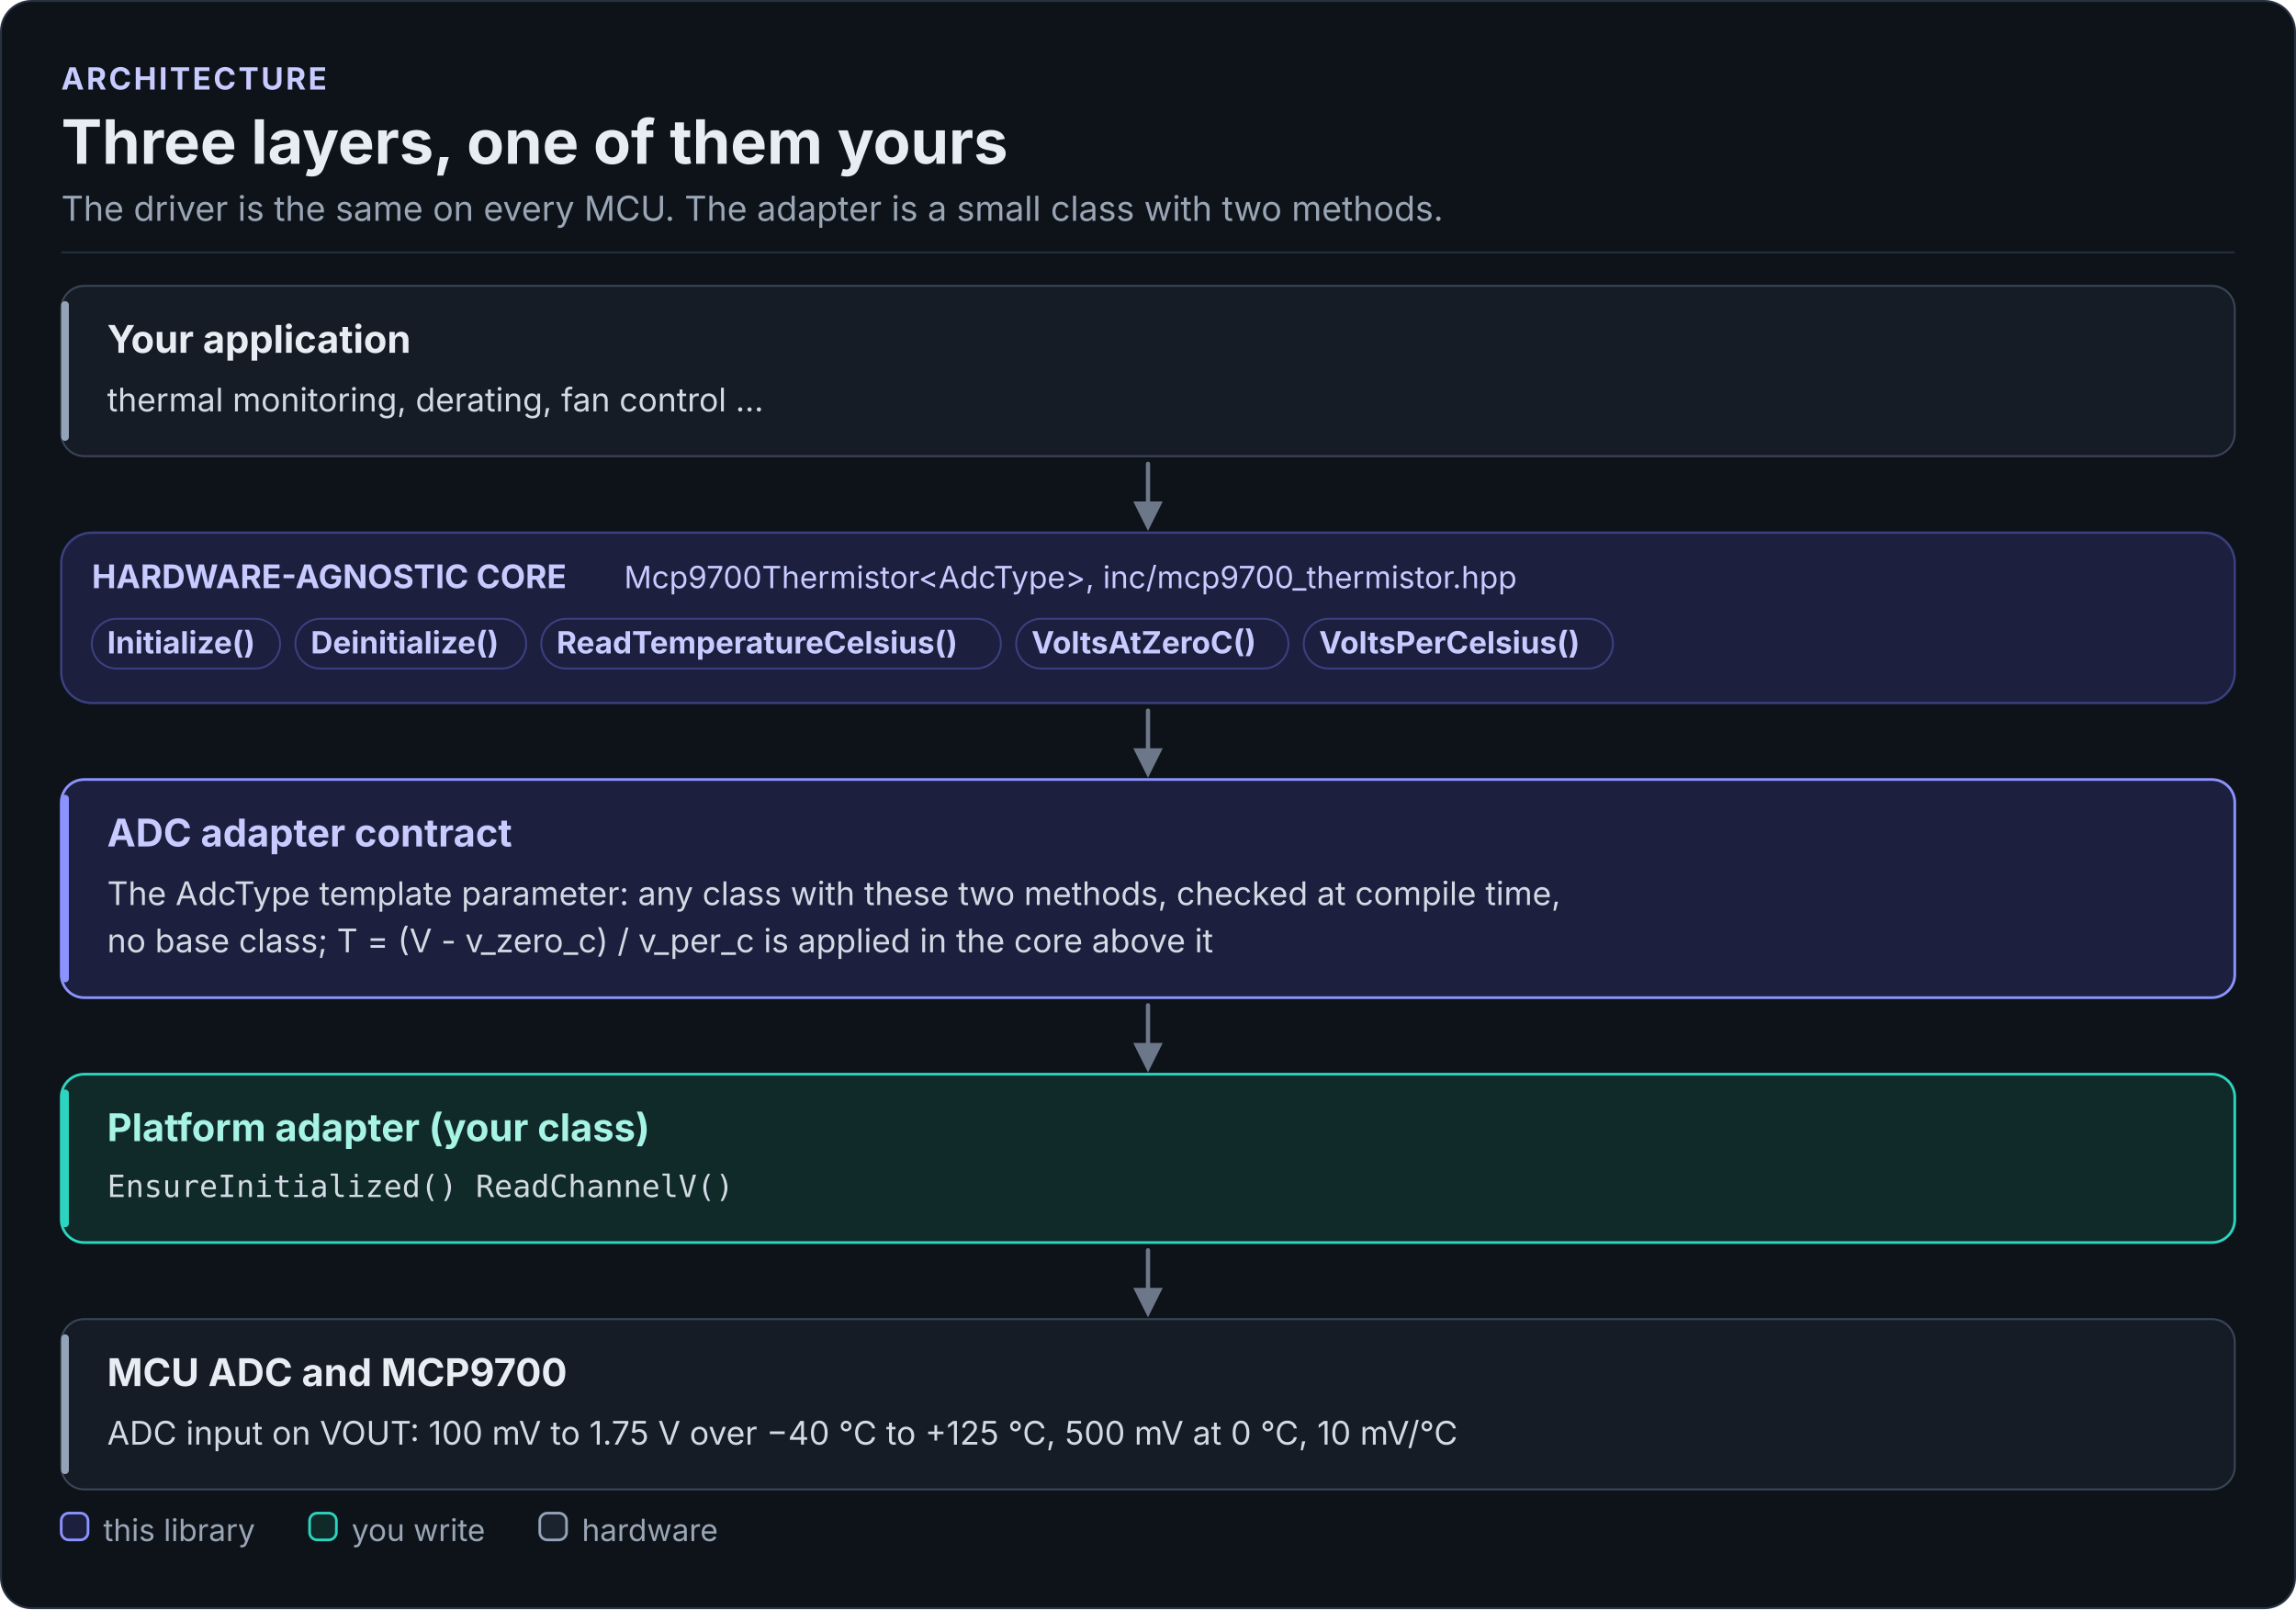
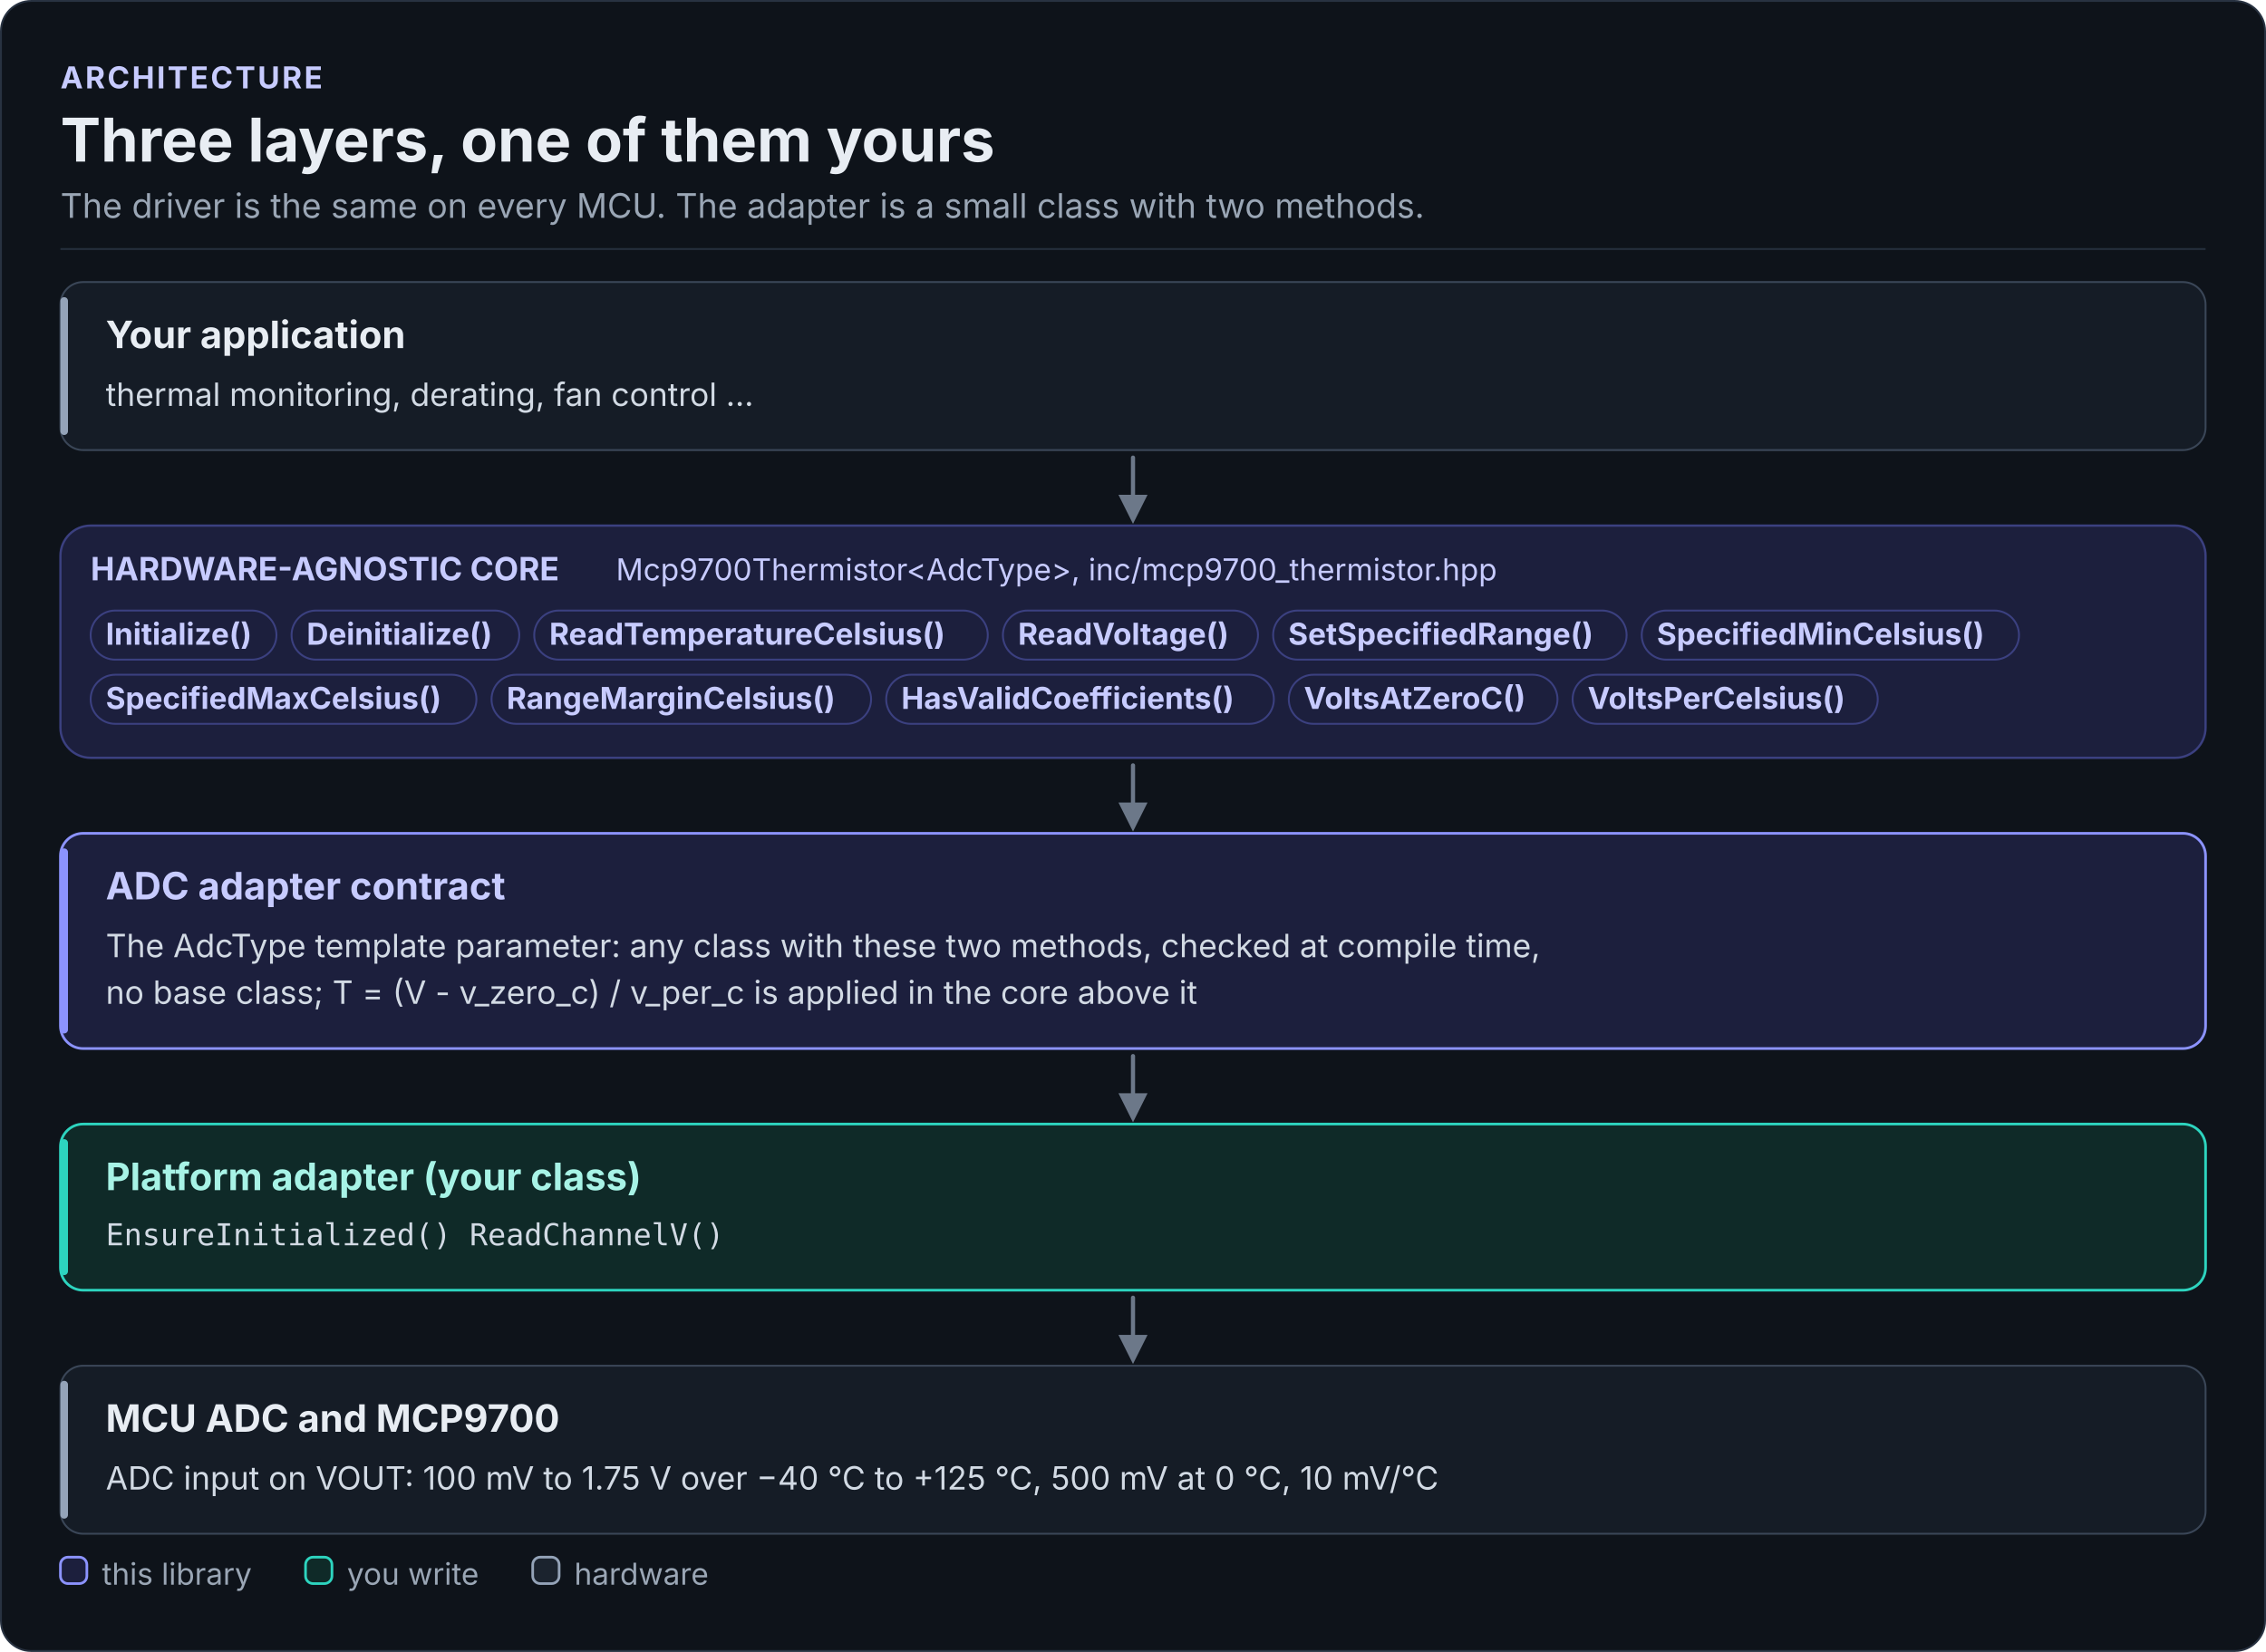
- <svg xmlns="http://www.w3.org/2000/svg" width="1200" height="841" viewBox="0 0 1200 841" role="img" aria-labelledby="driver-layers-title driver-layers-desc" font-family="Inter, 'Segoe UI', Roboto, 'Helvetica Neue', Arial, sans-serif">
+ <svg xmlns="http://www.w3.org/2000/svg" width="1200" height="875" viewBox="0 0 1200 875" role="img" aria-labelledby="driver-layers-title driver-layers-desc" font-family="Inter, 'Segoe UI', Roboto, 'Helvetica Neue', Arial, sans-serif">
  <defs>
    <marker id="fk-arrow-rail" viewBox="0 0 10 10" refX="8" refY="5" markerWidth="7" markerHeight="7" orient="auto-start-reverse">
      <path d="M0 0L10 5L0 10z" fill="#6C7889" />
    </marker>
  </defs>
-   <rect x="0.5" y="0.5" width="1199" height="840" rx="16" fill="#0E131A" stroke="#283241" />
+   <rect x="0.5" y="0.5" width="1199" height="874" rx="16" fill="#0E131A" stroke="#283241" />
  <text x="32" y="46.8" font-size="16" font-weight="700" letter-spacing="1.2" fill="#C7CBFF">ARCHITECTURE</text>
  <text x="32" y="85.6" font-size="32" font-weight="700" fill="#E8EDF3">Three layers, one of them yours</text>
  <text x="32" y="115.4" font-size="18" fill="#9AA6B5">The driver is the same on every MCU. The adapter is a small class with two methods.</text>
  <rect x="32" y="131.4" width="1136" height="1" fill="#252F3C" />
-   <rect x="32" y="278.4" width="1136" height="89" rx="16" fill="#1C1F3D" stroke="#3B4080" stroke-width="1.2" />
+   <rect x="32" y="278.4" width="1136" height="123" rx="16" fill="#1C1F3D" stroke="#3B4080" stroke-width="1.2" />
  <path d="M600 242.4 L600 274.4" fill="none" stroke="#6C7889" stroke-width="2.2" stroke-linecap="round" stroke-linejoin="round" marker-end="url(#fk-arrow-rail)" />
-   <path d="M600 371.4 L600 403.4" fill="none" stroke="#6C7889" stroke-width="2.2" stroke-linecap="round" stroke-linejoin="round" marker-end="url(#fk-arrow-rail)" />
-   <path d="M600 525.4 L600 557.4" fill="none" stroke="#6C7889" stroke-width="2.2" stroke-linecap="round" stroke-linejoin="round" marker-end="url(#fk-arrow-rail)" />
-   <path d="M600 653.4 L600 685.4" fill="none" stroke="#6C7889" stroke-width="2.2" stroke-linecap="round" stroke-linejoin="round" marker-end="url(#fk-arrow-rail)" />
+   <path d="M600 405.4 L600 437.4" fill="none" stroke="#6C7889" stroke-width="2.2" stroke-linecap="round" stroke-linejoin="round" marker-end="url(#fk-arrow-rail)" />
+   <path d="M600 559.4 L600 591.4" fill="none" stroke="#6C7889" stroke-width="2.2" stroke-linecap="round" stroke-linejoin="round" marker-end="url(#fk-arrow-rail)" />
+   <path d="M600 687.4 L600 719.4" fill="none" stroke="#6C7889" stroke-width="2.2" stroke-linecap="round" stroke-linejoin="round" marker-end="url(#fk-arrow-rail)" />
  <rect x="32" y="149.4" width="1136" height="89" rx="12" fill="#151C26" stroke="#3A4657" stroke-width="1" />
  <rect x="32" y="157.4" width="4" height="73" rx="2" fill="#94A3B8" />
-   <rect x="32" y="407.4" width="1136" height="114" rx="12" fill="#1C1F3D" stroke="#8C93FF" stroke-width="1.4" />
-   <rect x="32" y="415.4" width="4" height="98" rx="2" fill="#8C93FF" />
-   <rect x="32" y="561.4" width="1136" height="88" rx="12" fill="#0F2A28" stroke="#2DD4BF" stroke-width="1.4" />
-   <rect x="32" y="569.4" width="4" height="72" rx="2" fill="#2DD4BF" />
-   <rect x="32" y="689.4" width="1136" height="89" rx="12" fill="#151C26" stroke="#3A4657" stroke-width="1" />
-   <rect x="32" y="697.4" width="4" height="73" rx="2" fill="#94A3B8" />
+   <rect x="32" y="441.4" width="1136" height="114" rx="12" fill="#1C1F3D" stroke="#8C93FF" stroke-width="1.4" />
+   <rect x="32" y="449.4" width="4" height="98" rx="2" fill="#8C93FF" />
+   <rect x="32" y="595.4" width="1136" height="88" rx="12" fill="#0F2A28" stroke="#2DD4BF" stroke-width="1.4" />
+   <rect x="32" y="603.4" width="4" height="72" rx="2" fill="#2DD4BF" />
+   <rect x="32" y="723.4" width="1136" height="89" rx="12" fill="#151C26" stroke="#3A4657" stroke-width="1" />
+   <rect x="32" y="731.4" width="4" height="73" rx="2" fill="#94A3B8" />
  <text x="56" y="184.4" font-size="20" font-weight="700" fill="#E8EDF3">Your application</text>
  <text x="56" y="215" font-size="17" fill="#D2DAE4">thermal monitoring, derating, fan control ...</text>
  <rect x="48" y="323.4" width="98.4" height="26" rx="13" fill="#1C1F3D" stroke="#3B4080" stroke-width="1" />
  <text x="56" y="341.5" font-size="16" font-weight="700" fill="#C7CBFF">Initialize()</text>
  <rect x="154.4" y="323.4" width="120.6" height="26" rx="13" fill="#1C1F3D" stroke="#3B4080" stroke-width="1" />
  <text x="162.4" y="341.5" font-size="16" font-weight="700" fill="#C7CBFF">Deinitialize()</text>
  <rect x="282.9" y="323.4" width="240.2" height="26" rx="13" fill="#1C1F3D" stroke="#3B4080" stroke-width="1" />
  <text x="290.9" y="341.5" font-size="16" font-weight="700" fill="#C7CBFF">ReadTemperatureCelsius()</text>
-   <rect x="531.1" y="323.4" width="142.3" height="26" rx="13" fill="#1C1F3D" stroke="#3B4080" stroke-width="1" />
-   <text x="539.1" y="341.5" font-size="16" font-weight="700" fill="#C7CBFF">VoltsAtZeroC()</text>
-   <rect x="681.4" y="323.4" width="161.6" height="26" rx="13" fill="#1C1F3D" stroke="#3B4080" stroke-width="1" />
-   <text x="689.4" y="341.5" font-size="16" font-weight="700" fill="#C7CBFF">VoltsPerCelsius()</text>
+   <rect x="531.1" y="323.4" width="135.1" height="26" rx="13" fill="#1C1F3D" stroke="#3B4080" stroke-width="1" />
+   <text x="539.1" y="341.5" font-size="16" font-weight="700" fill="#C7CBFF">ReadVoltage()</text>
+   <rect x="674.2" y="323.4" width="187.2" height="26" rx="13" fill="#1C1F3D" stroke="#3B4080" stroke-width="1" />
+   <text x="682.2" y="341.5" font-size="16" font-weight="700" fill="#C7CBFF">SetSpecifiedRange()</text>
+   <rect x="869.4" y="323.4" width="199.8" height="26" rx="13" fill="#1C1F3D" stroke="#3B4080" stroke-width="1" />
+   <text x="877.4" y="341.5" font-size="16" font-weight="700" fill="#C7CBFF">SpecifiedMinCelsius()</text>
+   <rect x="48" y="357.4" width="204.3" height="26" rx="13" fill="#1C1F3D" stroke="#3B4080" stroke-width="1" />
+   <text x="56" y="375.5" font-size="16" font-weight="700" fill="#C7CBFF">SpecifiedMaxCelsius()</text>
+   <rect x="260.3" y="357.4" width="201" height="26" rx="13" fill="#1C1F3D" stroke="#3B4080" stroke-width="1" />
+   <text x="268.3" y="375.5" font-size="16" font-weight="700" fill="#C7CBFF">RangeMarginCelsius()</text>
+   <rect x="469.3" y="357.4" width="205.3" height="26" rx="13" fill="#1C1F3D" stroke="#3B4080" stroke-width="1" />
+   <text x="477.3" y="375.5" font-size="16" font-weight="700" fill="#C7CBFF">HasValidCoefficients()</text>
+   <rect x="682.5" y="357.4" width="142.3" height="26" rx="13" fill="#1C1F3D" stroke="#3B4080" stroke-width="1" />
+   <text x="690.5" y="375.5" font-size="16" font-weight="700" fill="#C7CBFF">VoltsAtZeroC()</text>
+   <rect x="832.8" y="357.4" width="161.6" height="26" rx="13" fill="#1C1F3D" stroke="#3B4080" stroke-width="1" />
+   <text x="840.8" y="375.5" font-size="16" font-weight="700" fill="#C7CBFF">VoltsPerCelsius()</text>
  <text x="48" y="307.4" font-size="17" font-weight="700" fill="#C7CBFF">HARDWARE-AGNOSTIC CORE</text>
  <text x="326.2" y="307.4" font-size="16" fill="#C7CBFF">Mcp9700Thermistor&lt;AdcType&gt;, inc/mcp9700_thermistor.hpp</text>
-   <text x="56" y="442.4" font-size="20" font-weight="700" fill="#C7CBFF">ADC adapter contract</text>
-   <text x="56" y="473" font-size="17" fill="#D2DAE4">The AdcType template parameter: any class with these two methods, checked at compile time,</text>
-   <text x="56" y="497.7" font-size="17" fill="#D2DAE4">no base class; T = (V - v_zero_c) / v_per_c is applied in the core above it</text>
-   <text x="56" y="596.4" font-size="20" font-weight="700" fill="#A7F3E6">Platform adapter (your class)</text>
-   <text x="56" y="625.6" font-size="16" font-family="'JetBrains Mono', 'SFMono-Regular', Menlo, Consolas, monospace" fill="#D2DAE4">EnsureInitialized()  ReadChannelV()</text>
-   <text x="56" y="724.4" font-size="20" font-weight="700" fill="#E8EDF3">MCU ADC and MCP9700</text>
-   <text x="56" y="755" font-size="17" fill="#D2DAE4">ADC input on VOUT: 100 mV to 1.75 V over −40 °C to +125 °C, 500 mV at 0 °C, 10 mV/°C</text>
-   <rect x="32" y="790.8" width="14" height="14" rx="4" fill="#1C1F3D" stroke="#8C93FF" stroke-width="1.4" />
-   <text x="54" y="805.4" font-size="16" fill="#9AA6B5">this library</text>
-   <rect x="161.8" y="790.8" width="14" height="14" rx="4" fill="#0F2A28" stroke="#2DD4BF" stroke-width="1.4" />
-   <text x="183.8" y="805.4" font-size="16" fill="#9AA6B5">you write</text>
-   <rect x="282.1" y="790.8" width="14" height="14" rx="4" fill="#1B232E" stroke="#94A3B8" stroke-width="1.4" />
-   <text x="304.1" y="805.4" font-size="16" fill="#9AA6B5">hardware</text>
+   <text x="56" y="476.4" font-size="20" font-weight="700" fill="#C7CBFF">ADC adapter contract</text>
+   <text x="56" y="507" font-size="17" fill="#D2DAE4">The AdcType template parameter: any class with these two methods, checked at compile time,</text>
+   <text x="56" y="531.7" font-size="17" fill="#D2DAE4">no base class; T = (V - v_zero_c) / v_per_c is applied in the core above it</text>
+   <text x="56" y="630.4" font-size="20" font-weight="700" fill="#A7F3E6">Platform adapter (your class)</text>
+   <text x="56" y="659.6" font-size="16" font-family="'JetBrains Mono', 'SFMono-Regular', Menlo, Consolas, monospace" fill="#D2DAE4">EnsureInitialized()  ReadChannelV()</text>
+   <text x="56" y="758.4" font-size="20" font-weight="700" fill="#E8EDF3">MCU ADC and MCP9700</text>
+   <text x="56" y="789" font-size="17" fill="#D2DAE4">ADC input on VOUT: 100 mV to 1.75 V over −40 °C to +125 °C, 500 mV at 0 °C, 10 mV/°C</text>
+   <rect x="32" y="824.8" width="14" height="14" rx="4" fill="#1C1F3D" stroke="#8C93FF" stroke-width="1.4" />
+   <text x="54" y="839.4" font-size="16" fill="#9AA6B5">this library</text>
+   <rect x="161.8" y="824.8" width="14" height="14" rx="4" fill="#0F2A28" stroke="#2DD4BF" stroke-width="1.4" />
+   <text x="183.8" y="839.4" font-size="16" fill="#9AA6B5">you write</text>
+   <rect x="282.1" y="824.8" width="14" height="14" rx="4" fill="#1B232E" stroke="#94A3B8" stroke-width="1.4" />
+   <text x="304.1" y="839.4" font-size="16" fill="#9AA6B5">hardware</text>
</svg>
